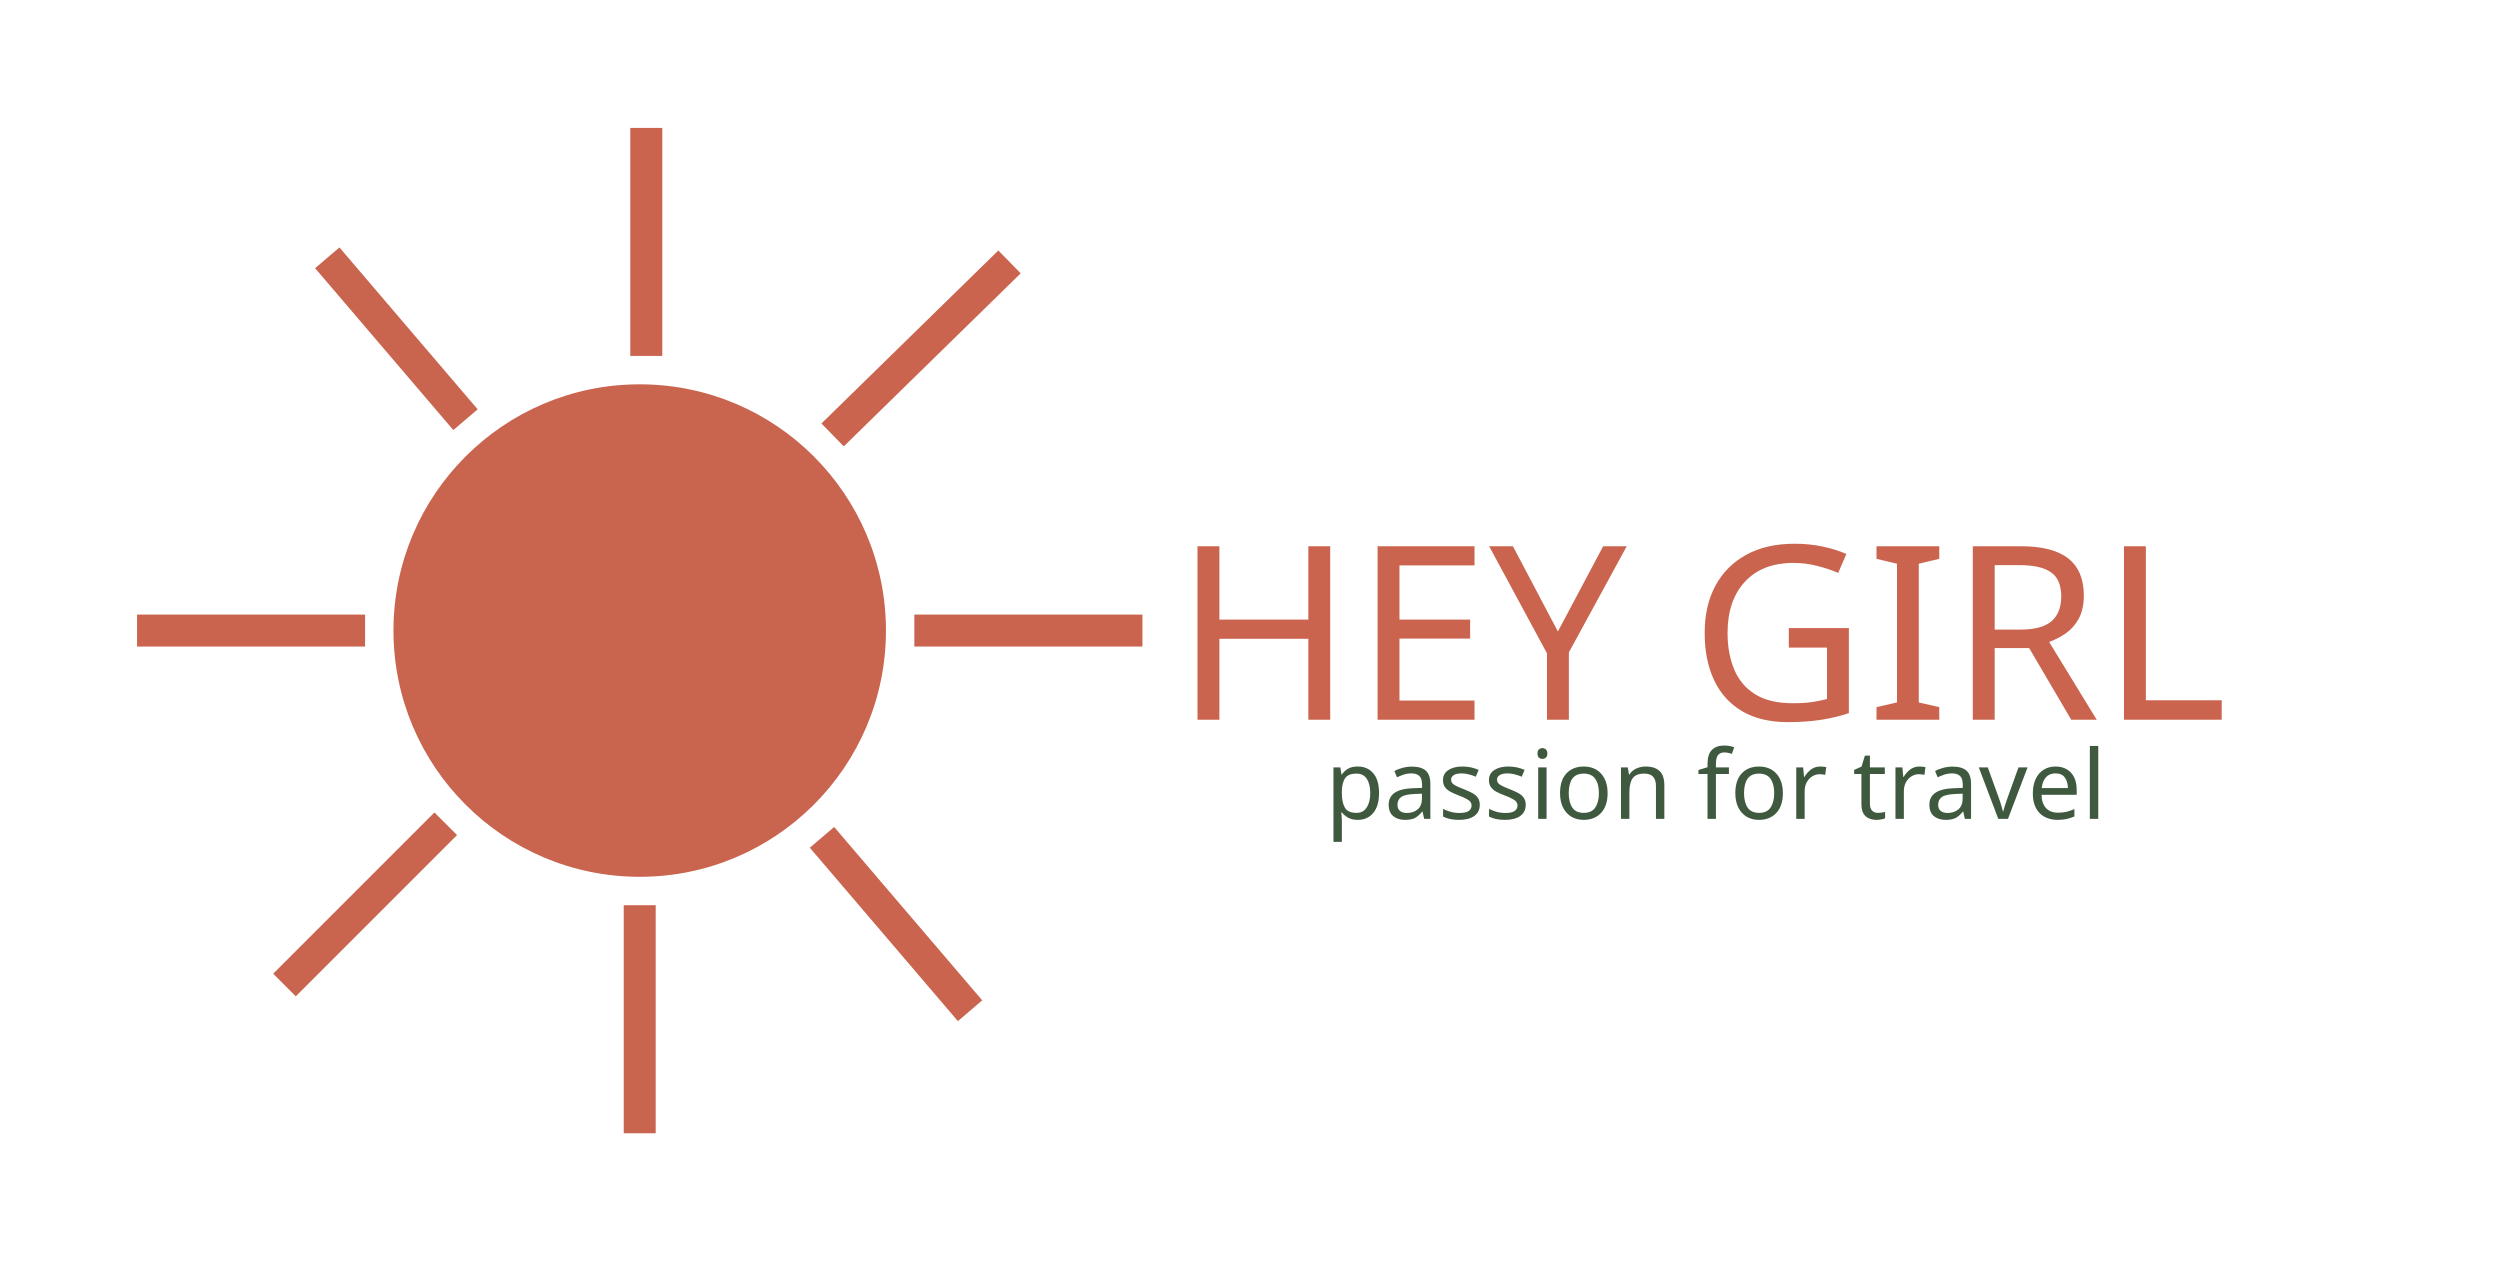
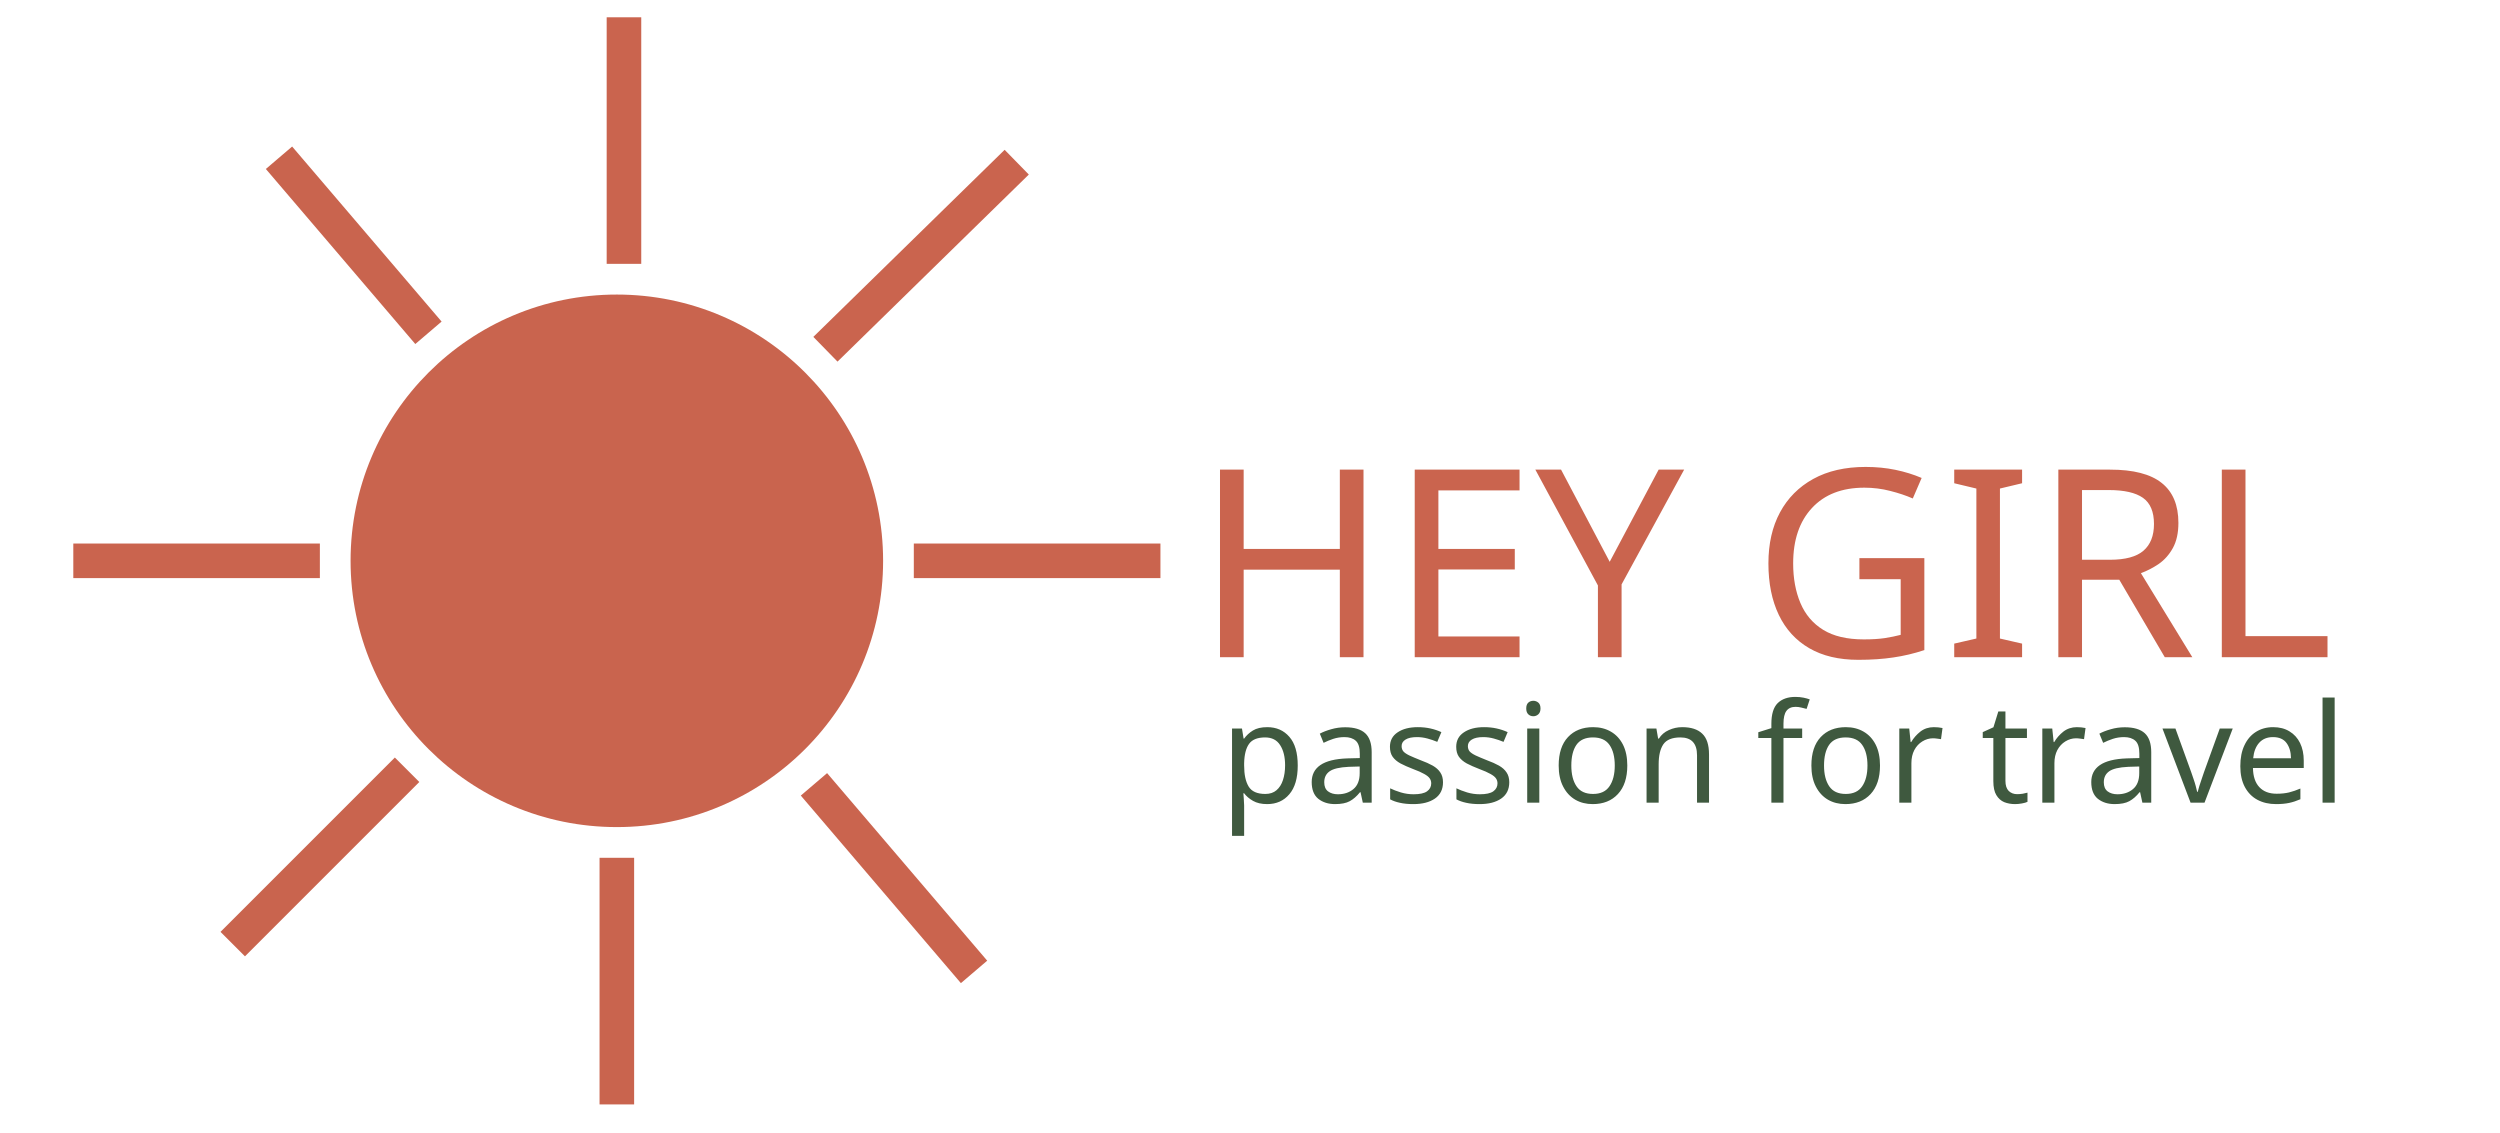
- <svg xmlns="http://www.w3.org/2000/svg" version="1.1" id="Layer_1" x="0px" y="0px" viewBox="0 0 390.88 197.49" style="enable-background:new 0 0 390.88 197.49;" xml:space="preserve">
+ <svg xmlns="http://www.w3.org/2000/svg" version="1.1" id="Layer_1" x="0px" y="0px" viewBox="0 0 361.48 163.81" style="enable-background:new 0 0 361.48 163.81;" xml:space="preserve">
  <style type="text/css">
	.st0{fill:none;stroke:#000000;stroke-width:5;stroke-miterlimit:10;}
	.st1{fill:#C9644E;}
	.st2{fill:none;stroke:#CA644E;stroke-width:5;stroke-miterlimit:10;}
	.st3{fill:none;stroke:#C9644E;stroke-width:5;stroke-miterlimit:10;}
	.st4{fill:none;}
	.st5{fill:#CA644E;}
	.st6{font-family:'Montserrat-SemiBold';}
	.st7{font-size:38px;}
	.st8{fill:#3F593F;}
	.st9{font-family:'Montserrat-MediumItalic';}
- 	.st10{font-size:15px;}
+ 	.st10{font-size:20px;}
</style>
-   <line class="st0" x1="503.12" y1="346.47" x2="503.12" y2="346.47" />
+   <line class="st0" x1="492.29" y1="328.97" x2="492.29" y2="328.97" />
  <g>
-     <circle class="st1" cx="100.02" cy="98.59" r="38.5" />
-     <line class="st2" x1="101.05" y1="55.65" x2="101.05" y2="20" />
-     <line class="st3" x1="100.02" y1="177.19" x2="100.02" y2="141.53" />
-     <line class="st2" x1="178.62" y1="98.59" x2="142.96" y2="98.59" />
-     <line class="st2" x1="57.08" y1="98.59" x2="21.43" y2="98.59" />
-     <line class="st3" x1="72.78" y1="65.62" x2="51.17" y2="40.31" />
-     <line class="st2" x1="157.84" y1="40.95" x2="130.18" y2="68" />
-     <line class="st3" x1="69.69" y1="128.8" x2="44.48" y2="154.01" />
-     <line class="st2" x1="151.67" y1="158.03" x2="128.52" y2="130.92" />
-     <circle class="st4" cx="100.02" cy="98.59" r="42.94" />
+     <circle class="st1" cx="89.19" cy="81.09" r="38.5" />
+     <line class="st2" x1="90.22" y1="38.15" x2="90.22" y2="2.5" />
+     <line class="st3" x1="89.19" y1="159.69" x2="89.19" y2="124.03" />
+     <line class="st2" x1="167.79" y1="81.09" x2="132.13" y2="81.09" />
+     <line class="st2" x1="46.25" y1="81.09" x2="10.6" y2="81.09" />
+     <line class="st3" x1="61.95" y1="48.12" x2="40.34" y2="22.81" />
+     <line class="st2" x1="147.01" y1="23.45" x2="119.35" y2="50.5" />
+     <line class="st3" x1="58.86" y1="111.3" x2="33.65" y2="136.51" />
+     <line class="st2" x1="140.84" y1="140.53" x2="117.69" y2="113.41" />
+     <circle class="st4" cx="89.19" cy="81.09" r="42.94" />
  </g>
-   <rect x="178.62" y="84.33" class="st4" width="193.69" height="67.76" />
-   <text transform="matrix(1 0 0 1 183.5444 112.5302)" class="st5 st6 st7">HEY GIRL</text>
-   <text transform="matrix(1 0 0 1 207.2086 128.0329)" class="st8 st9 st10">passion for travel</text>
+   <rect x="167.79" y="66.83" class="st4" width="193.69" height="67.76" />
+   <text transform="matrix(1 0 0 1 172.7141 95.0299)" class="st5 st6 st7">HEY GIRL</text>
+   <text transform="matrix(1 0 0 1 176.4392 116.0636)" class="st8 st9 st10">passion for travel</text>
</svg>
